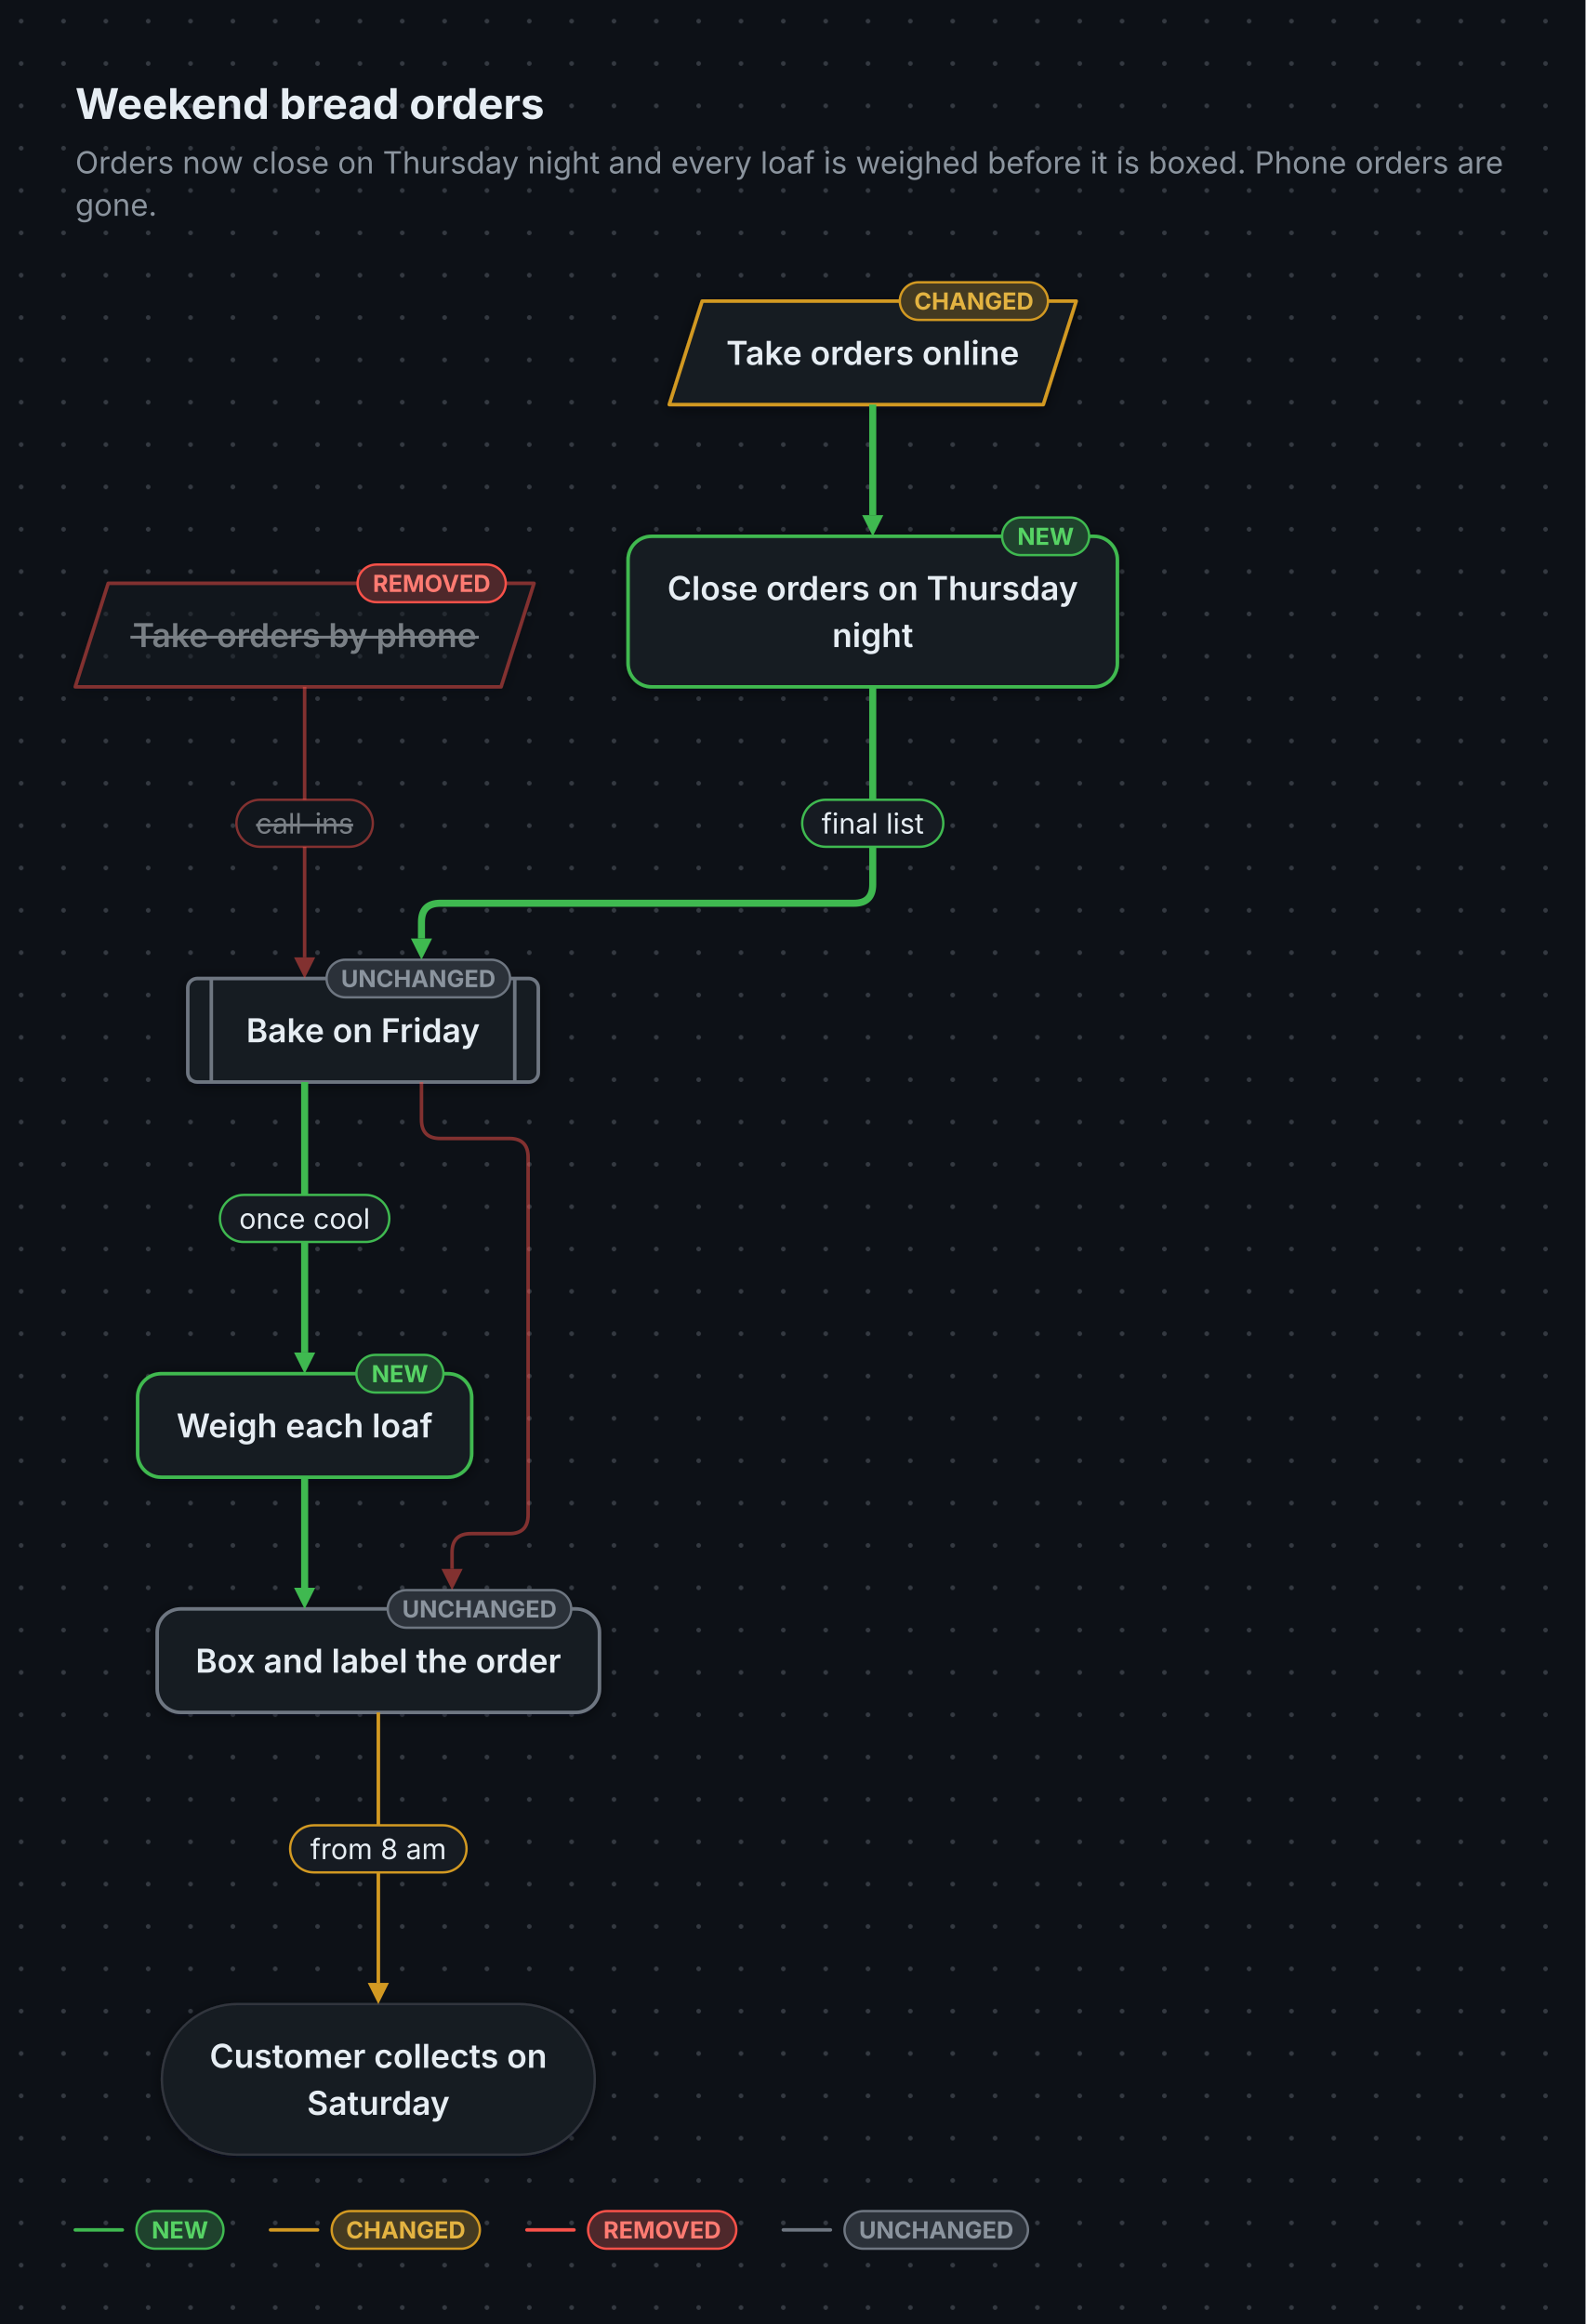
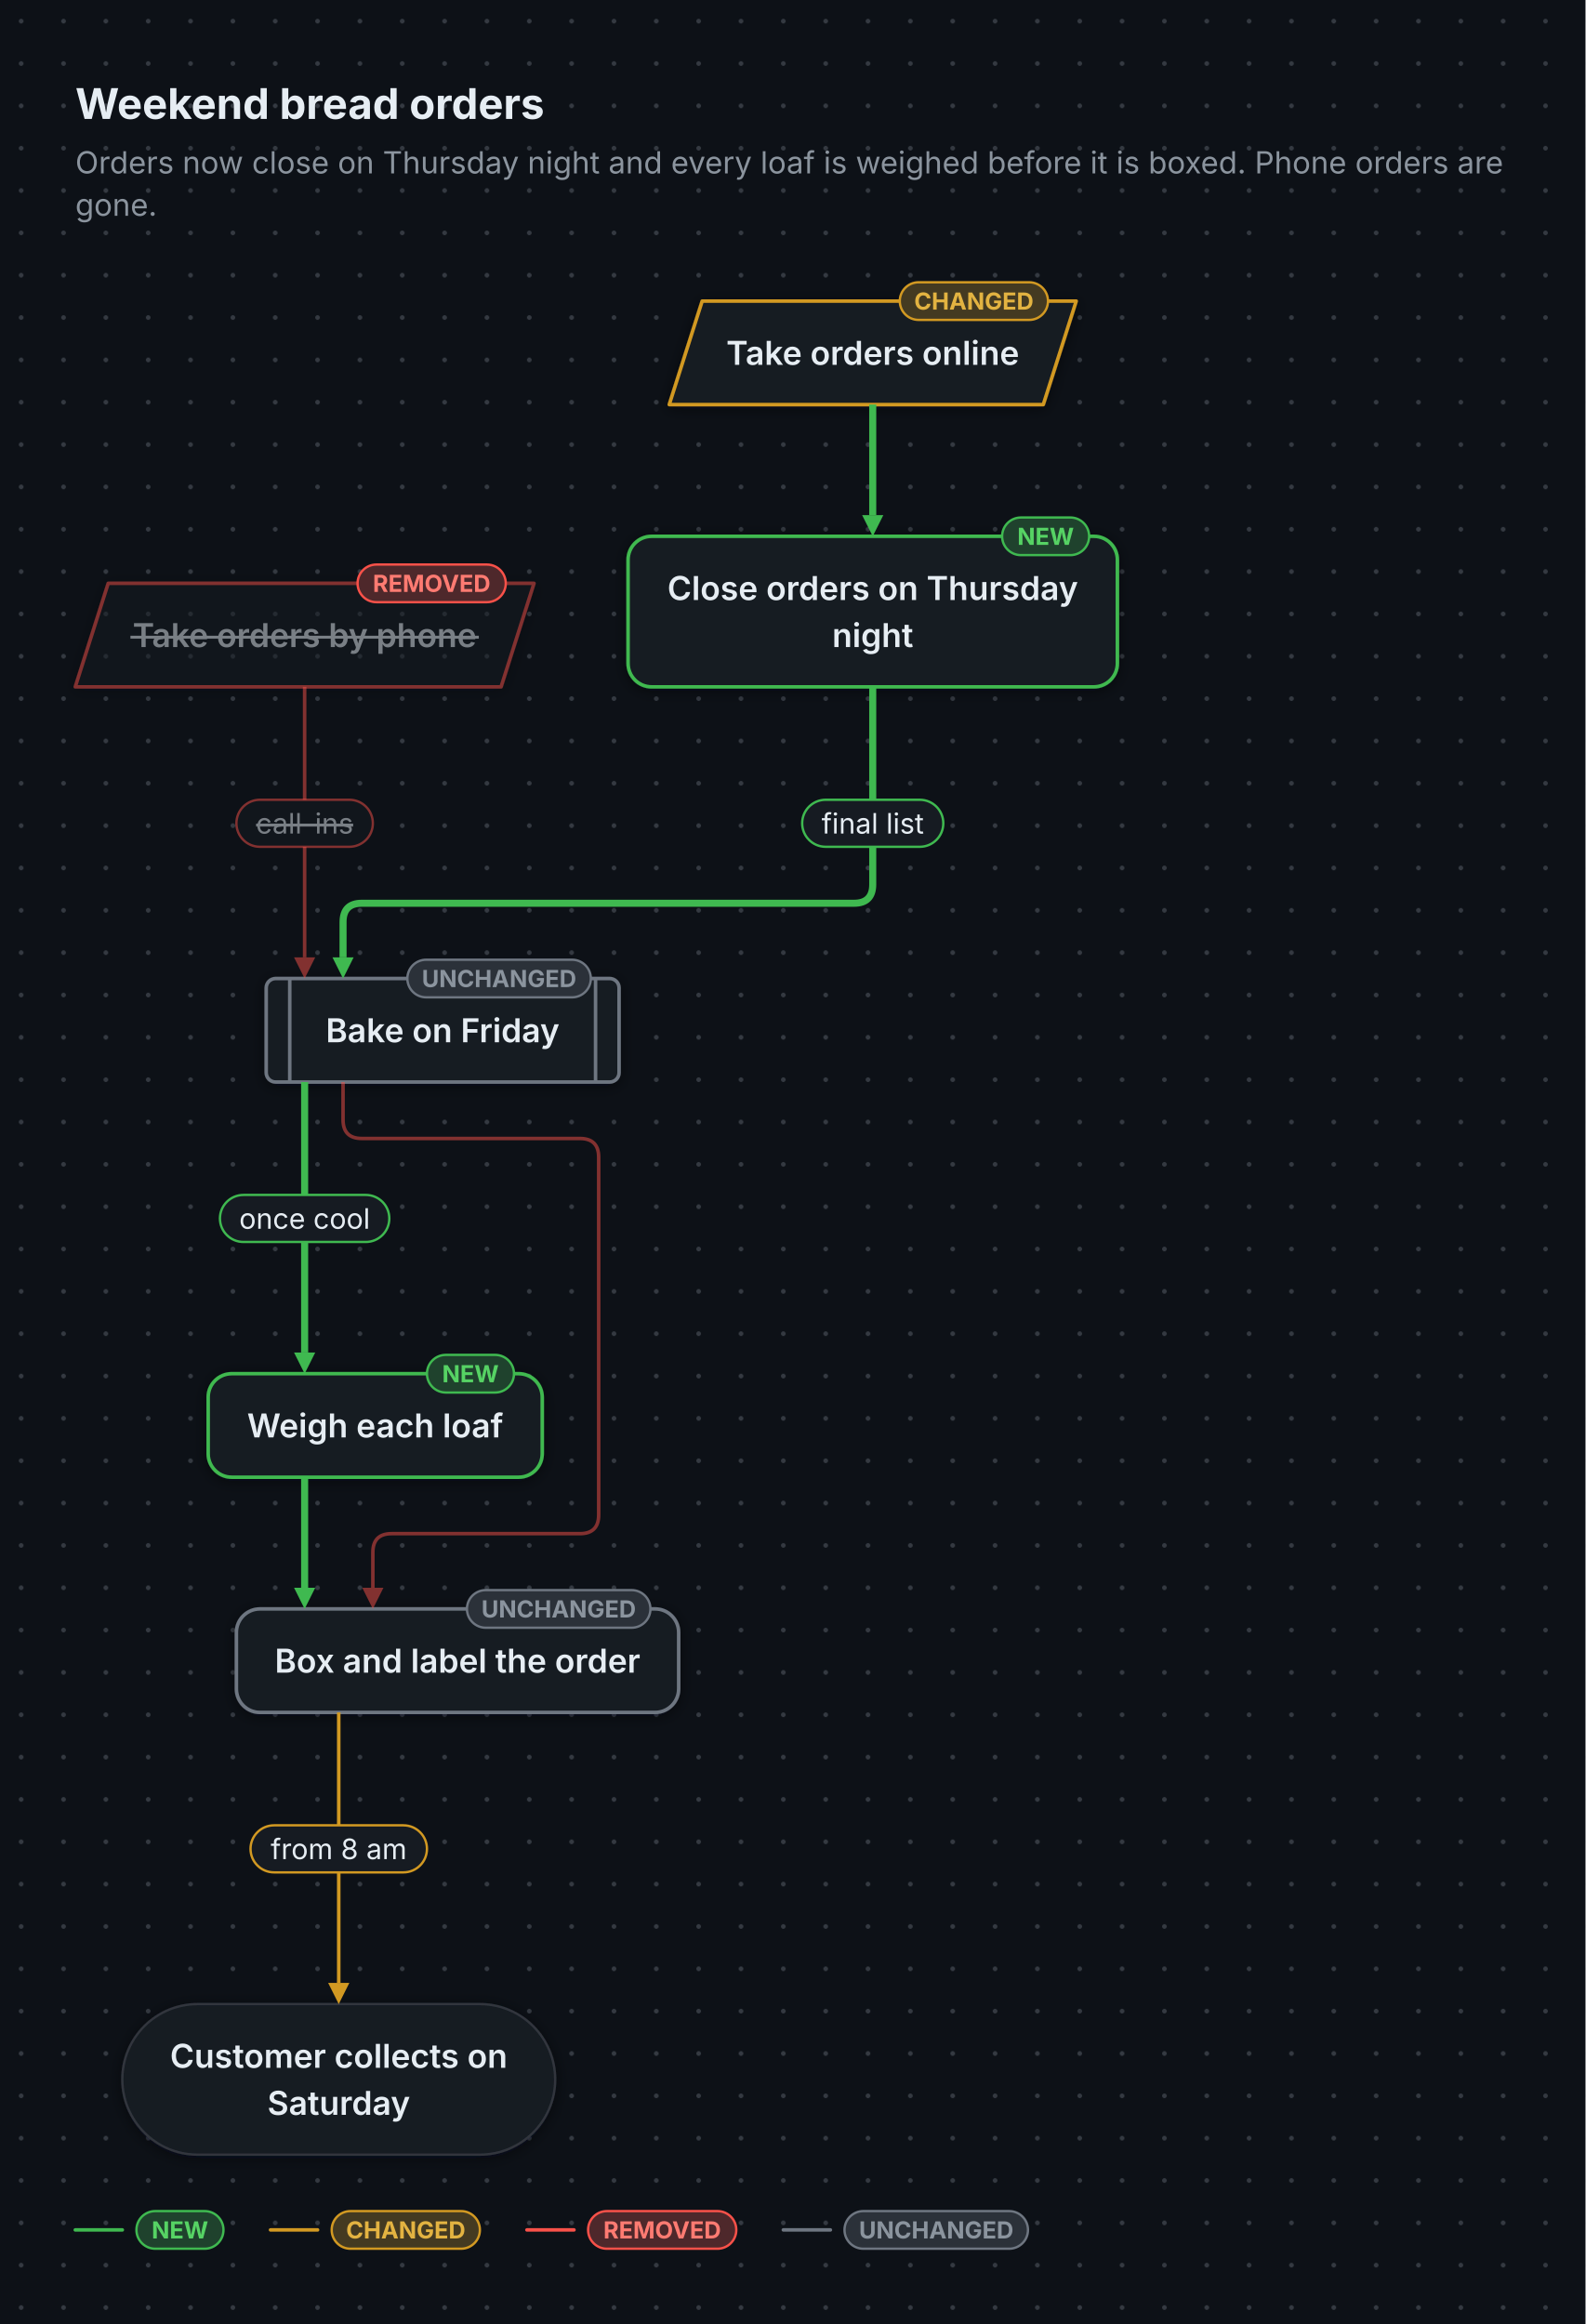
<svg xmlns="http://www.w3.org/2000/svg" width="674" height="988" viewBox="0 0 674 988">
  <defs>
    <pattern id="structa-grid-dark" width="18" height="18" patternUnits="userSpaceOnUse">
      <circle cx="9" cy="9" r="1" fill="#6e7681" fill-opacity="0.4" />
    </pattern>
    <filter id="structa-shadow-dark" x="-20%" y="-30%" width="140%" height="170%">
      <feDropShadow dx="0" dy="1" stdDeviation="3" flood-color="#010409" flood-opacity="0.5" />
    </filter>
  </defs>
  <rect width="674" height="988" fill="#0d1117" />
  <rect width="674" height="988" fill="url(#structa-grid-dark)" />
  <g class="title">
    <text x="32" y="50.55" font-family="Structa Inter, Inter, sans-serif" font-size="18" font-weight="700" fill="#e6edf3">Weekend bread orders</text>
  </g>
  <g class="description">
    <text x="32" y="73.73" font-family="Structa Inter, Inter, sans-serif" font-size="13" font-weight="400" fill="#8b949e">Orders now close on Thursday night and every loaf is weighed before it is boxed. Phone orders are</text>
    <text x="32" y="91.73" font-family="Structa Inter, Inter, sans-serif" font-size="13" font-weight="400" fill="#8b949e">gone.</text>
  </g>
  <g class="card" data-id="online" data-kind="io" data-status="changed">
    <path class="outline" d="M298.5 128 L457.5 128 L443.5 172 L284.5 172 Z" fill="#161b22" stroke="#d29922" stroke-width="1.5" filter="url(#structa-shadow-dark)" stroke-linejoin="round" />
    <text x="371" y="155.09" font-family="Structa Inter, Inter, sans-serif" font-size="14" font-weight="600" fill="#e6edf3" text-anchor="middle">Take orders online</text>
    <g class="badge">
      <rect x="382.5" y="120" width="63" height="16" rx="8" fill="#161b22" />
      <rect x="382.5" y="120" width="63" height="16" rx="8" fill="#d29922" fill-opacity="0.25" stroke="#d29922" stroke-width="1" />
      <text x="414" y="131.64" font-family="Structa Inter, Inter, sans-serif" font-size="10" font-weight="700" fill="#e3b341" text-anchor="middle">CHANGED</text>
    </g>
  </g>
  <g class="card" data-id="phone" data-kind="io" data-status="removed">
    <g class="faded" opacity="0.5">
      <path class="outline" d="M46 248 L227 248 L213 292 L32 292 Z" fill="#161b22" stroke="#f85149" stroke-width="1.5" filter="url(#structa-shadow-dark)" stroke-linejoin="round" />
      <text x="129.5" y="275.09" font-family="Structa Inter, Inter, sans-serif" font-size="14" font-weight="600" fill="#e6edf3" text-anchor="middle">Take orders by phone</text>
      <line class="strike" x1="55.45" y1="270.89" x2="203.55" y2="270.89" stroke="#e6edf3" stroke-width="1.25" />
    </g>
    <g class="badge">
      <rect x="152" y="240" width="63" height="16" rx="8" fill="#161b22" />
      <rect x="152" y="240" width="63" height="16" rx="8" fill="#f85149" fill-opacity="0.25" stroke="#f85149" stroke-width="1" />
      <text x="183.5" y="251.64" font-family="Structa Inter, Inter, sans-serif" font-size="10" font-weight="700" fill="#ff7b72" text-anchor="middle">REMOVED</text>
    </g>
  </g>
  <g class="card" data-id="close" data-kind="step" data-status="new">
    <rect class="outline" x="267" y="228" width="208" height="64" rx="10" fill="#161b22" stroke="#3fb950" stroke-width="1.5" filter="url(#structa-shadow-dark)" />
    <text x="371" y="255.09" font-family="Structa Inter, Inter, sans-serif" font-size="14" font-weight="600" fill="#e6edf3" text-anchor="middle">Close orders on Thursday</text>
    <text x="371" y="275.09" font-family="Structa Inter, Inter, sans-serif" font-size="14" font-weight="600" fill="#e6edf3" text-anchor="middle">night</text>
    <g class="badge">
      <rect x="426" y="220" width="37" height="16" rx="8" fill="#161b22" />
      <rect x="426" y="220" width="37" height="16" rx="8" fill="#3fb950" fill-opacity="0.25" stroke="#3fb950" stroke-width="1" />
      <text x="444.5" y="231.64" font-family="Structa Inter, Inter, sans-serif" font-size="10" font-weight="700" fill="#56d364" text-anchor="middle">NEW</text>
    </g>
  </g>
  <g class="card" data-id="bake" data-kind="subprocess" data-status="unchanged">
-     <rect class="outline" x="79.83" y="416" width="149" height="44" rx="4" fill="#161b22" stroke="#6e7681" stroke-width="1.5" filter="url(#structa-shadow-dark)" />
-     <path class="marks" d="M89.83 416 L89.83 460 M218.83 416 L218.83 460" fill="none" stroke="#6e7681" stroke-width="1.5" />
-     <text x="154.33" y="443.09" font-family="Structa Inter, Inter, sans-serif" font-size="14" font-weight="600" fill="#e6edf3" text-anchor="middle">Bake on Friday</text>
+     <rect class="outline" x="113.17" y="416" width="150" height="44" rx="4" fill="#161b22" stroke="#6e7681" stroke-width="1.5" filter="url(#structa-shadow-dark)" />
+     <path class="marks" d="M123.17 416 L123.17 460 M253.17 416 L253.17 460" fill="none" stroke="#6e7681" stroke-width="1.5" />
+     <text x="188.17" y="443.09" font-family="Structa Inter, Inter, sans-serif" font-size="14" font-weight="600" fill="#e6edf3" text-anchor="middle">Bake on Friday</text>
    <g class="badge">
-       <rect x="138.83" y="408" width="78" height="16" rx="8" fill="#161b22" />
-       <rect x="138.83" y="408" width="78" height="16" rx="8" fill="#6e7681" fill-opacity="0.25" stroke="#6e7681" stroke-width="1" />
-       <text x="177.83" y="419.64" font-family="Structa Inter, Inter, sans-serif" font-size="10" font-weight="700" fill="#8b949e" text-anchor="middle">UNCHANGED</text>
+       <rect x="173.17" y="408" width="78" height="16" rx="8" fill="#161b22" />
+       <rect x="173.17" y="408" width="78" height="16" rx="8" fill="#6e7681" fill-opacity="0.25" stroke="#6e7681" stroke-width="1" />
+       <text x="212.17" y="419.64" font-family="Structa Inter, Inter, sans-serif" font-size="10" font-weight="700" fill="#8b949e" text-anchor="middle">UNCHANGED</text>
    </g>
  </g>
  <g class="card" data-id="weigh" data-kind="step" data-status="new">
-     <rect class="outline" x="58.5" y="584" width="142" height="44" rx="10" fill="#161b22" stroke="#3fb950" stroke-width="1.5" filter="url(#structa-shadow-dark)" />
-     <text x="129.5" y="611.09" font-family="Structa Inter, Inter, sans-serif" font-size="14" font-weight="600" fill="#e6edf3" text-anchor="middle">Weigh each loaf</text>
+     <rect class="outline" x="88.5" y="584" width="142" height="44" rx="10" fill="#161b22" stroke="#3fb950" stroke-width="1.5" filter="url(#structa-shadow-dark)" />
+     <text x="159.5" y="611.09" font-family="Structa Inter, Inter, sans-serif" font-size="14" font-weight="600" fill="#e6edf3" text-anchor="middle">Weigh each loaf</text>
    <g class="badge">
-       <rect x="151.5" y="576" width="37" height="16" rx="8" fill="#161b22" />
-       <rect x="151.5" y="576" width="37" height="16" rx="8" fill="#3fb950" fill-opacity="0.25" stroke="#3fb950" stroke-width="1" />
-       <text x="170" y="587.64" font-family="Structa Inter, Inter, sans-serif" font-size="10" font-weight="700" fill="#56d364" text-anchor="middle">NEW</text>
+       <rect x="181.5" y="576" width="37" height="16" rx="8" fill="#161b22" />
+       <rect x="181.5" y="576" width="37" height="16" rx="8" fill="#3fb950" fill-opacity="0.25" stroke="#3fb950" stroke-width="1" />
+       <text x="200" y="587.64" font-family="Structa Inter, Inter, sans-serif" font-size="10" font-weight="700" fill="#56d364" text-anchor="middle">NEW</text>
    </g>
  </g>
  <g class="card" data-id="box" data-kind="step" data-status="unchanged">
-     <rect class="outline" x="66.83" y="684" width="188" height="44" rx="10" fill="#161b22" stroke="#6e7681" stroke-width="1.5" filter="url(#structa-shadow-dark)" />
-     <text x="160.83" y="711.09" font-family="Structa Inter, Inter, sans-serif" font-size="14" font-weight="600" fill="#e6edf3" text-anchor="middle">Box and label the order</text>
+     <rect class="outline" x="100.5" y="684" width="188" height="44" rx="10" fill="#161b22" stroke="#6e7681" stroke-width="1.5" filter="url(#structa-shadow-dark)" />
+     <text x="194.5" y="711.09" font-family="Structa Inter, Inter, sans-serif" font-size="14" font-weight="600" fill="#e6edf3" text-anchor="middle">Box and label the order</text>
    <g class="badge">
-       <rect x="164.83" y="676" width="78" height="16" rx="8" fill="#161b22" />
-       <rect x="164.83" y="676" width="78" height="16" rx="8" fill="#6e7681" fill-opacity="0.25" stroke="#6e7681" stroke-width="1" />
-       <text x="203.83" y="687.64" font-family="Structa Inter, Inter, sans-serif" font-size="10" font-weight="700" fill="#8b949e" text-anchor="middle">UNCHANGED</text>
+       <rect x="198.5" y="676" width="78" height="16" rx="8" fill="#161b22" />
+       <rect x="198.5" y="676" width="78" height="16" rx="8" fill="#6e7681" fill-opacity="0.25" stroke="#6e7681" stroke-width="1" />
+       <text x="237.5" y="687.64" font-family="Structa Inter, Inter, sans-serif" font-size="10" font-weight="700" fill="#8b949e" text-anchor="middle">UNCHANGED</text>
    </g>
  </g>
  <g class="card" data-id="collect" data-kind="end">
-     <rect class="outline" x="68.83" y="852" width="184" height="64" rx="32" fill="#161b22" stroke="#30363d" stroke-width="1" filter="url(#structa-shadow-dark)" />
-     <text x="160.83" y="879.09" font-family="Structa Inter, Inter, sans-serif" font-size="14" font-weight="600" fill="#e6edf3" text-anchor="middle">Customer collects on</text>
-     <text x="160.83" y="899.09" font-family="Structa Inter, Inter, sans-serif" font-size="14" font-weight="600" fill="#e6edf3" text-anchor="middle">Saturday</text>
+     <rect class="outline" x="52" y="852" width="184" height="64" rx="32" fill="#161b22" stroke="#30363d" stroke-width="1" filter="url(#structa-shadow-dark)" />
+     <text x="144" y="879.09" font-family="Structa Inter, Inter, sans-serif" font-size="14" font-weight="600" fill="#e6edf3" text-anchor="middle">Customer collects on</text>
+     <text x="144" y="899.09" font-family="Structa Inter, Inter, sans-serif" font-size="14" font-weight="600" fill="#e6edf3" text-anchor="middle">Saturday</text>
  </g>
  <g class="line" data-id="edges[0]" data-kind="flow" data-from="online" data-to="close" data-status="new">
    <path d="M371 172 L371 219" fill="none" stroke="#3fb950" stroke-width="3" stroke-linejoin="round" />
    <path d="M371 228 L366.5 219 L375.5 219 Z" fill="#3fb950" />
  </g>
  <g class="line" data-id="edges[1]" data-kind="flow" data-from="close" data-to="bake" data-status="new">
-     <path d="M371 292 L371 376 Q371 384 363 384 L187.17 384 Q179.17 384 179.17 392 L179.17 399" fill="none" stroke="#3fb950" stroke-width="3" stroke-linejoin="round" />
-     <path d="M179.17 408 L174.67 399 L183.67 399 Z" fill="#3fb950" />
+     <path d="M371 292 L371 376 Q371 384 363 384 L153.83 384 Q145.83 384 145.83 392 L145.83 407" fill="none" stroke="#3fb950" stroke-width="3" stroke-linejoin="round" />
+     <path d="M145.83 416 L141.33 407 L150.33 407 Z" fill="#3fb950" />
  </g>
  <g class="line" data-id="edges[2]" data-kind="flow" data-from="phone" data-to="bake" data-status="removed">
    <g class="faded" opacity="0.5">
      <path d="M129.5 292 L129.5 407" fill="none" stroke="#f85149" stroke-width="1.5" stroke-linejoin="round" />
      <path d="M129.5 416 L125 407 L134 407 Z" fill="#f85149" />
    </g>
  </g>
  <g class="line" data-id="edges[3]" data-kind="flow" data-from="bake" data-to="weigh" data-status="new">
    <path d="M129.5 460 L129.5 575" fill="none" stroke="#3fb950" stroke-width="3" stroke-linejoin="round" />
    <path d="M129.5 584 L125 575 L134 575 Z" fill="#3fb950" />
  </g>
  <g class="line" data-id="edges[4]" data-kind="flow" data-from="weigh" data-to="box" data-status="new">
    <path d="M129.5 628 L129.5 675" fill="none" stroke="#3fb950" stroke-width="3" stroke-linejoin="round" />
    <path d="M129.5 684 L125 675 L134 675 Z" fill="#3fb950" />
  </g>
  <g class="line" data-id="edges[5]" data-kind="flow" data-from="bake" data-to="box" data-status="removed">
    <g class="faded" opacity="0.5">
-       <path d="M179.17 460 L179.17 476 Q179.17 484 187.17 484 L216.5 484 Q224.5 484 224.5 492 L224.5 644 Q224.5 652 216.5 652 L200.17 652 Q192.17 652 192.17 660 L192.17 667" fill="none" stroke="#f85149" stroke-width="1.5" stroke-linejoin="round" />
-       <path d="M192.17 676 L187.67 667 L196.67 667 Z" fill="#f85149" />
+       <path d="M145.83 460 L145.83 476 Q145.83 484 153.83 484 L246.5 484 Q254.5 484 254.5 492 L254.5 644 Q254.5 652 246.5 652 L166.5 652 Q158.5 652 158.5 660 L158.5 675" fill="none" stroke="#f85149" stroke-width="1.5" stroke-linejoin="round" />
+       <path d="M158.5 684 L154 675 L163 675 Z" fill="#f85149" />
    </g>
  </g>
  <g class="line" data-id="edges[6]" data-kind="flow" data-from="box" data-to="collect" data-status="changed">
-     <path d="M160.83 728 L160.83 843" fill="none" stroke="#d29922" stroke-width="1.5" stroke-linejoin="round" />
-     <path d="M160.83 852 L156.33 843 L165.33 843 Z" fill="#d29922" />
+     <path d="M144 728 L144 843" fill="none" stroke="#d29922" stroke-width="1.5" stroke-linejoin="round" />
+     <path d="M144 852 L139.5 843 L148.5 843 Z" fill="#d29922" />
  </g>
  <g class="line-labels">
    <g class="line-label" data-line="edges[1]">
      <rect x="341" y="340" width="60" height="20" rx="10" fill="#161b22" stroke="#3fb950" stroke-width="1" />
      <text x="371" y="354.37" font-family="Structa Inter, Inter, sans-serif" font-size="12" font-weight="400" fill="#e6edf3" text-anchor="middle">final list</text>
    </g>
    <g class="line-label" data-line="edges[2]">
      <rect x="100.5" y="340" width="58" height="20" rx="10" fill="#0d1117" />
      <g class="faded" opacity="0.5">
        <rect x="100.5" y="340" width="58" height="20" rx="10" fill="#161b22" stroke="#f85149" stroke-width="1" />
        <text x="129.5" y="354.37" font-family="Structa Inter, Inter, sans-serif" font-size="12" font-weight="400" fill="#e6edf3" text-anchor="middle">call-ins</text>
        <line class="strike" x1="108.87" y1="350.77" x2="150.13" y2="350.77" stroke="#e6edf3" stroke-width="1.25" />
      </g>
    </g>
    <g class="line-label" data-line="edges[3]">
      <rect x="93.5" y="508" width="72" height="20" rx="10" fill="#161b22" stroke="#3fb950" stroke-width="1" />
      <text x="129.5" y="522.37" font-family="Structa Inter, Inter, sans-serif" font-size="12" font-weight="400" fill="#e6edf3" text-anchor="middle">once cool</text>
    </g>
    <g class="line-label" data-line="edges[6]">
-       <rect x="123.33" y="776" width="75" height="20" rx="10" fill="#161b22" stroke="#d29922" stroke-width="1" />
-       <text x="160.83" y="790.37" font-family="Structa Inter, Inter, sans-serif" font-size="12" font-weight="400" fill="#e6edf3" text-anchor="middle">from 8 am</text>
+       <rect x="106.5" y="776" width="75" height="20" rx="10" fill="#161b22" stroke="#d29922" stroke-width="1" />
+       <text x="144" y="790.37" font-family="Structa Inter, Inter, sans-serif" font-size="12" font-weight="400" fill="#e6edf3" text-anchor="middle">from 8 am</text>
    </g>
  </g>
  <g class="legend">
    <g class="legend-item" data-status="new">
      <line class="swatch" x1="32" y1="948" x2="52" y2="948" stroke="#3fb950" stroke-width="1.5" stroke-linecap="round" />
      <g class="badge">
        <rect x="58" y="940" width="37" height="16" rx="8" fill="#161b22" />
        <rect x="58" y="940" width="37" height="16" rx="8" fill="#3fb950" fill-opacity="0.25" stroke="#3fb950" stroke-width="1" />
        <text x="76.5" y="951.64" font-family="Structa Inter, Inter, sans-serif" font-size="10" font-weight="700" fill="#56d364" text-anchor="middle">NEW</text>
      </g>
    </g>
    <g class="legend-item" data-status="changed">
      <line class="swatch" x1="115" y1="948" x2="135" y2="948" stroke="#d29922" stroke-width="1.5" stroke-linecap="round" />
      <g class="badge">
        <rect x="141" y="940" width="63" height="16" rx="8" fill="#161b22" />
        <rect x="141" y="940" width="63" height="16" rx="8" fill="#d29922" fill-opacity="0.25" stroke="#d29922" stroke-width="1" />
        <text x="172.5" y="951.64" font-family="Structa Inter, Inter, sans-serif" font-size="10" font-weight="700" fill="#e3b341" text-anchor="middle">CHANGED</text>
      </g>
    </g>
    <g class="legend-item" data-status="removed">
      <line class="swatch" x1="224" y1="948" x2="244" y2="948" stroke="#f85149" stroke-width="1.5" stroke-linecap="round" />
      <g class="badge">
        <rect x="250" y="940" width="63" height="16" rx="8" fill="#161b22" />
        <rect x="250" y="940" width="63" height="16" rx="8" fill="#f85149" fill-opacity="0.25" stroke="#f85149" stroke-width="1" />
        <text x="281.5" y="951.64" font-family="Structa Inter, Inter, sans-serif" font-size="10" font-weight="700" fill="#ff7b72" text-anchor="middle">REMOVED</text>
      </g>
    </g>
    <g class="legend-item" data-status="unchanged">
      <line class="swatch" x1="333" y1="948" x2="353" y2="948" stroke="#6e7681" stroke-width="1.5" stroke-linecap="round" />
      <g class="badge">
        <rect x="359" y="940" width="78" height="16" rx="8" fill="#161b22" />
        <rect x="359" y="940" width="78" height="16" rx="8" fill="#6e7681" fill-opacity="0.25" stroke="#6e7681" stroke-width="1" />
        <text x="398" y="951.64" font-family="Structa Inter, Inter, sans-serif" font-size="10" font-weight="700" fill="#8b949e" text-anchor="middle">UNCHANGED</text>
      </g>
    </g>
  </g>
</svg>
